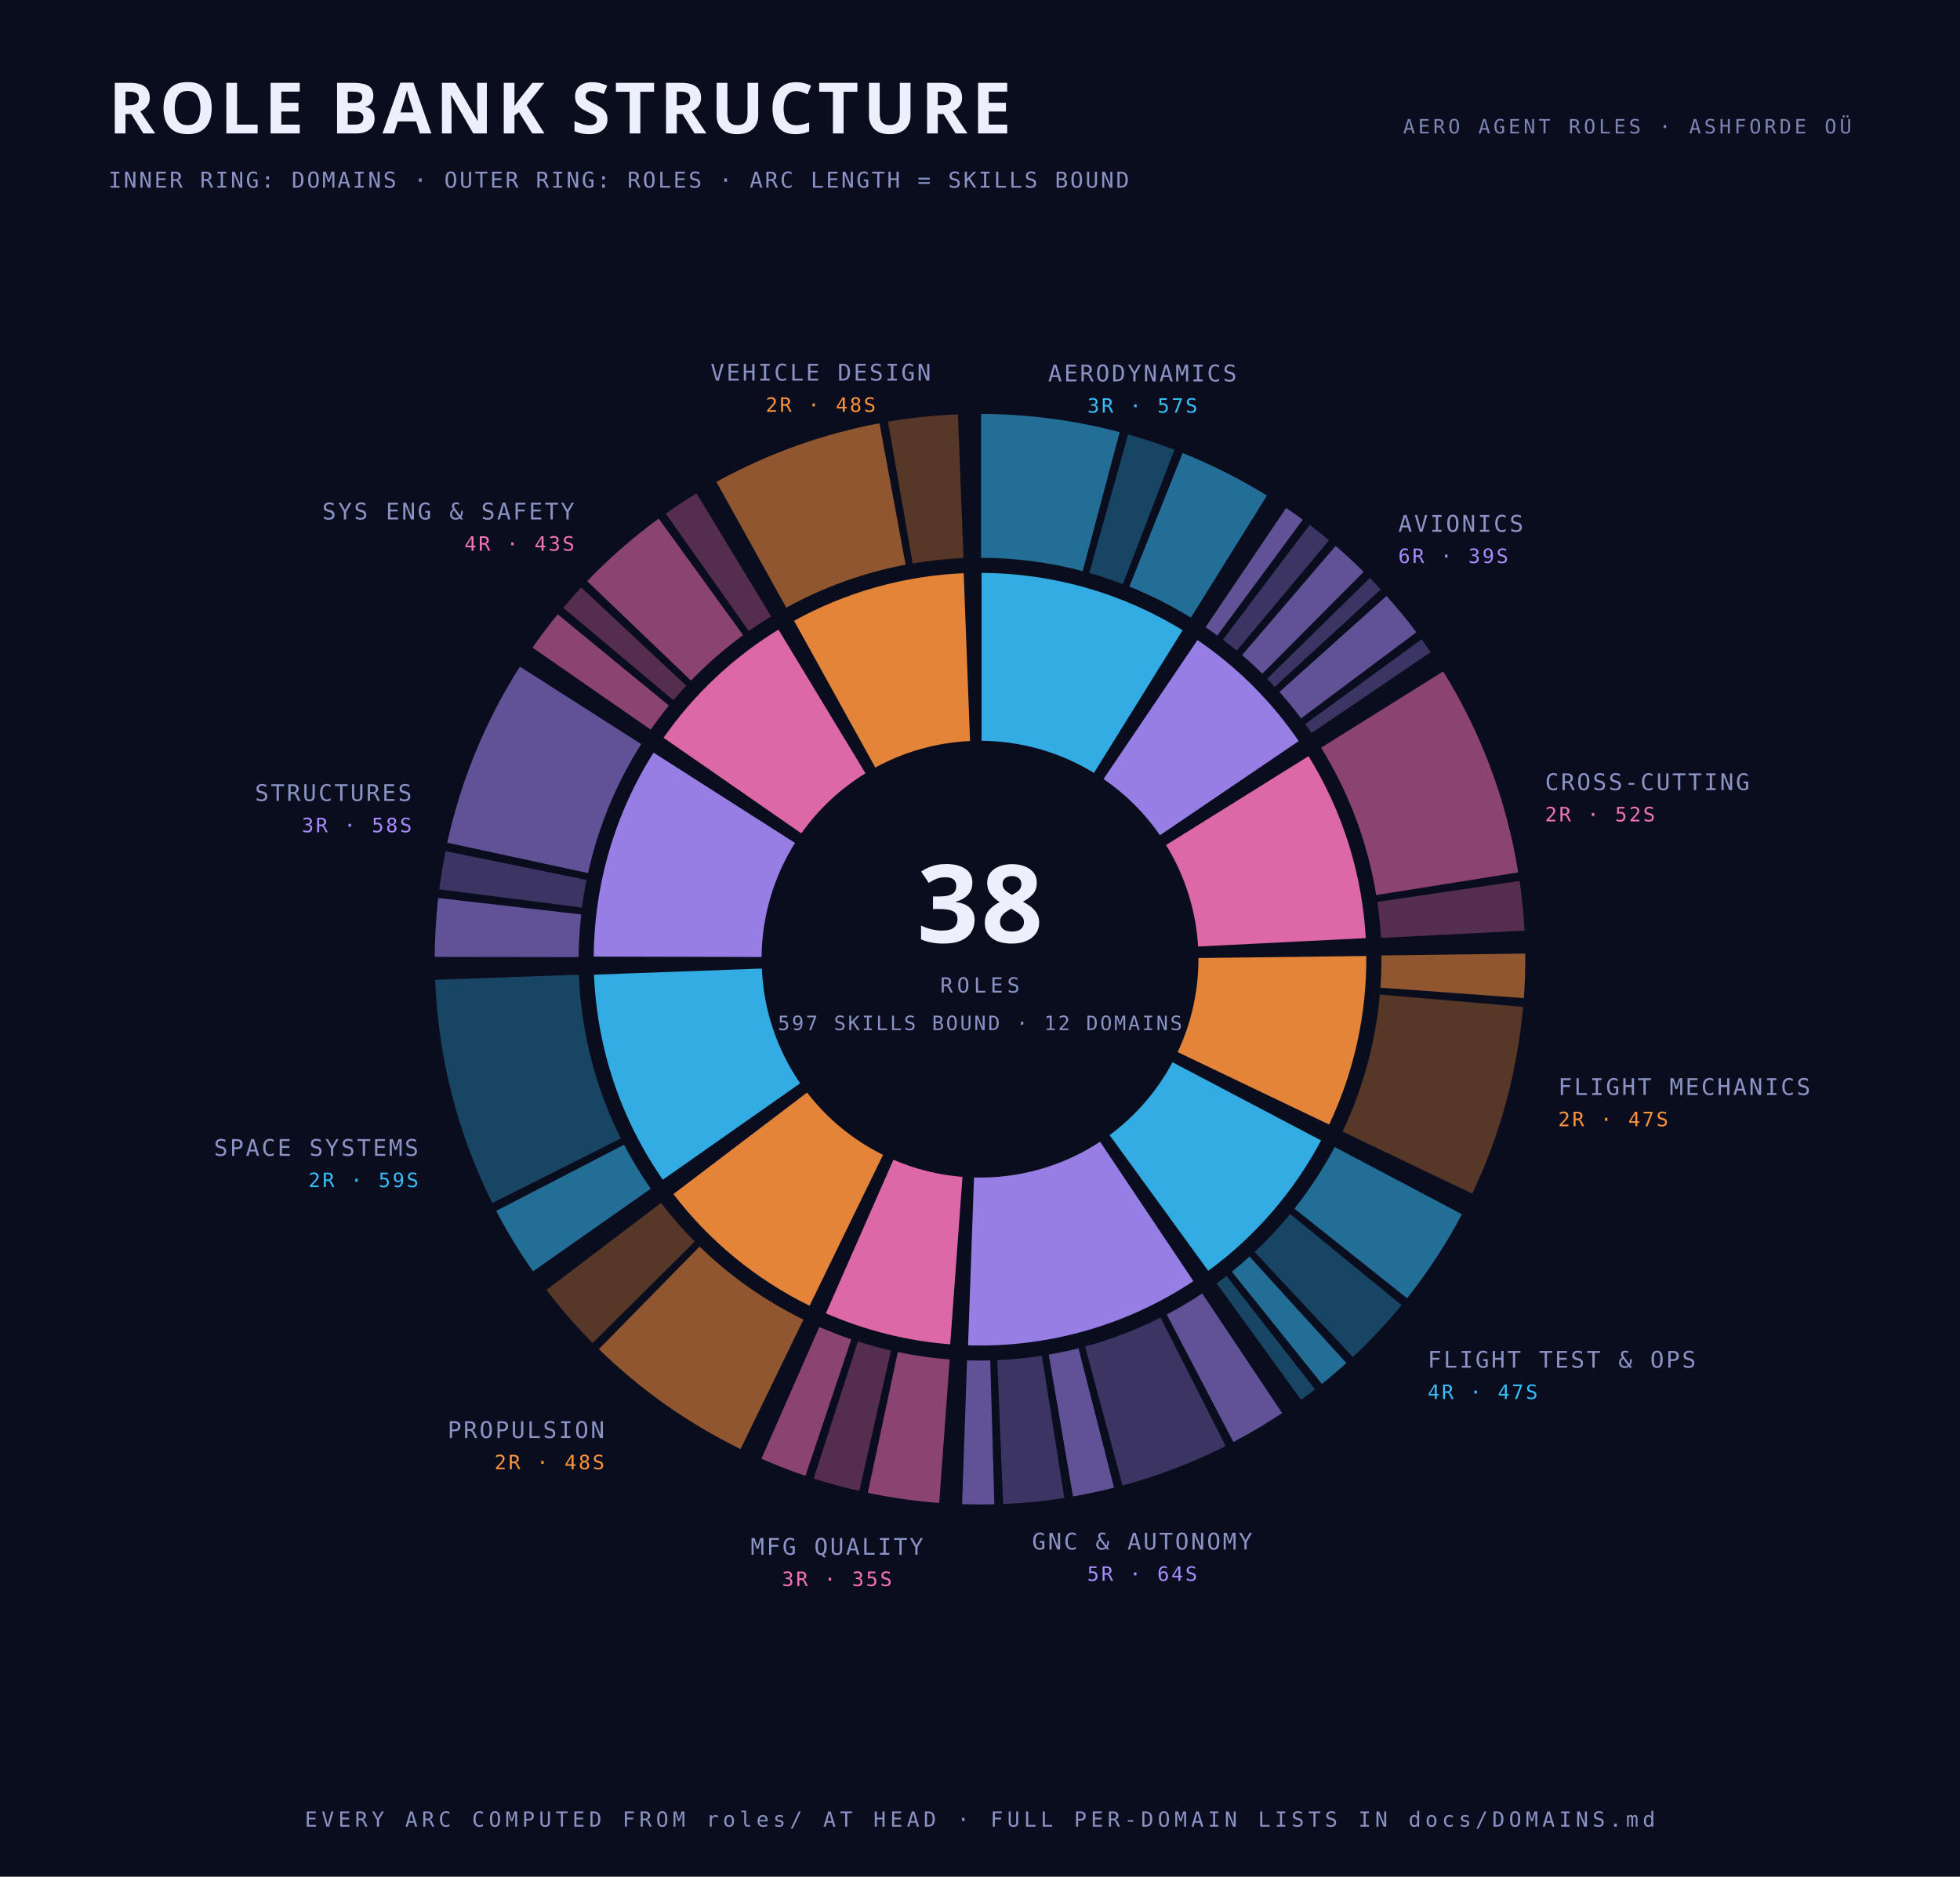
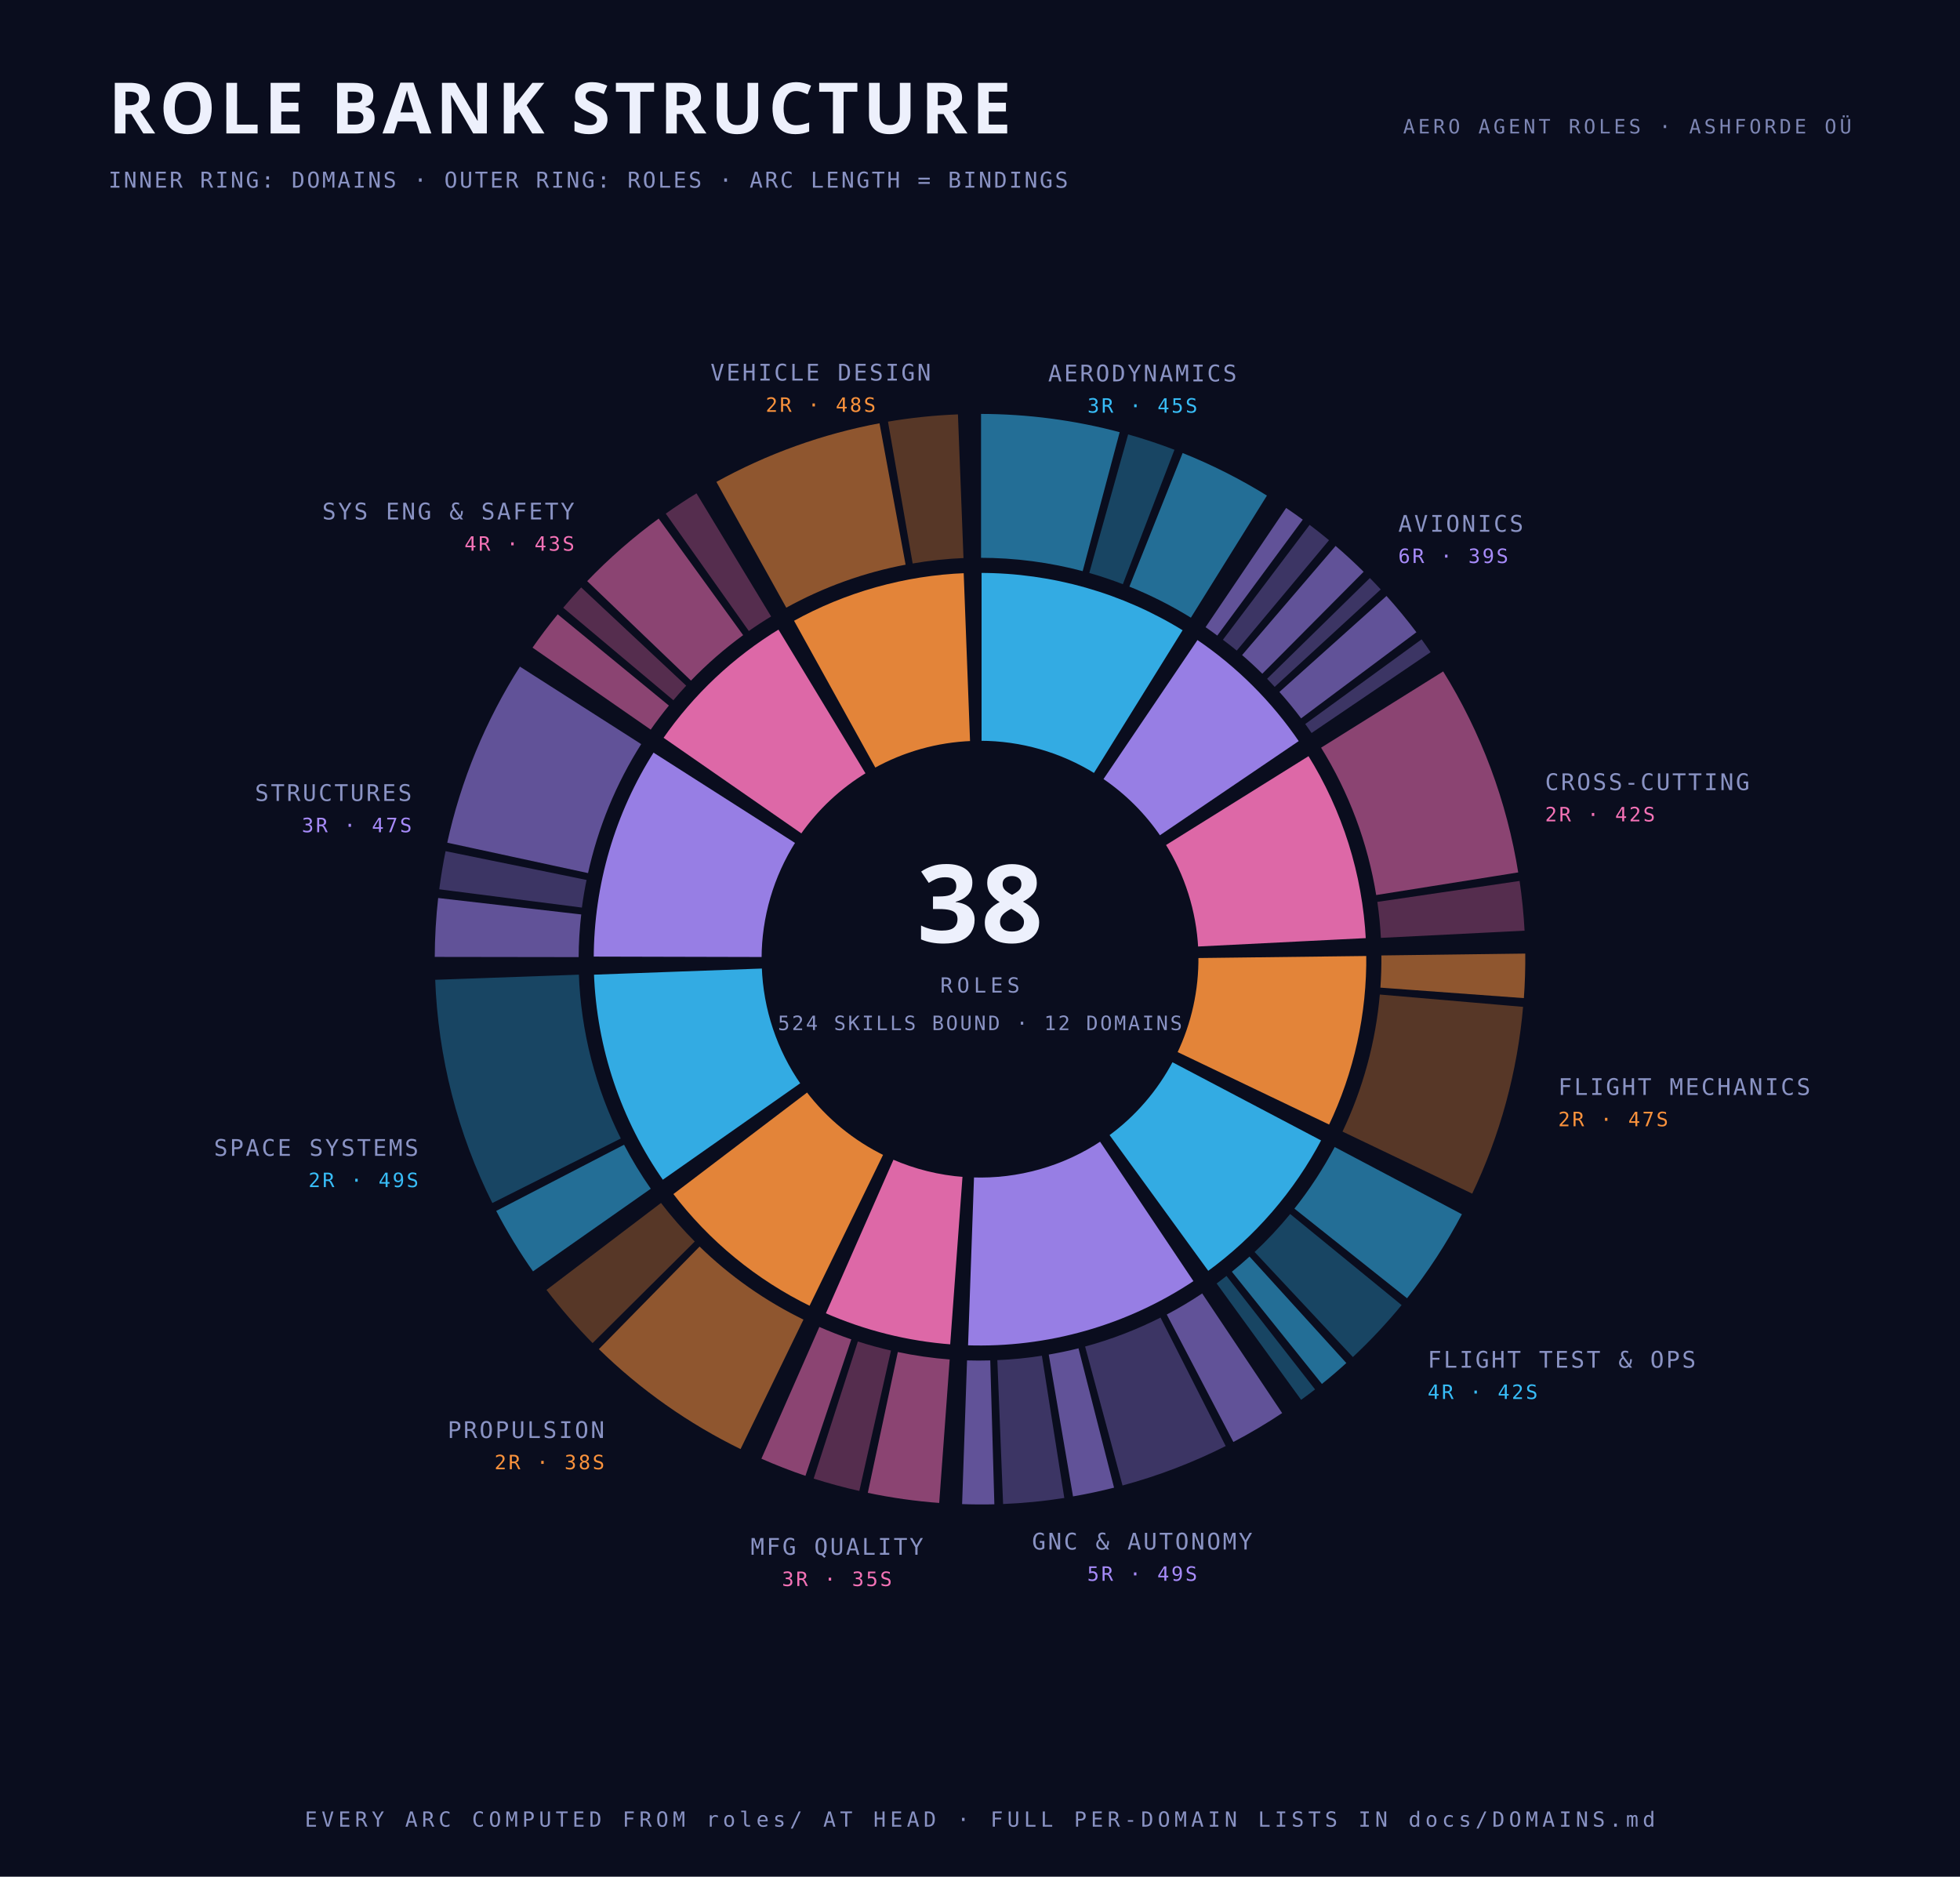
<svg xmlns="http://www.w3.org/2000/svg" width="940" height="900" viewBox="0 0 940 900">
  <style>
    .mono { font-family: "JetBrains Mono", "IBM Plex Mono", "Menlo", monospace; }
    .cond { font-family: "Barlow Condensed", "DIN Condensed", "Arial Narrow", sans-serif; font-weight: 700; text-transform: uppercase; }
  </style>
  <rect width="940" height="900" fill="#0a0d1e" />
  <path d="M 470.0 274.0 A 186.0 186.0 0 0 1 568.2 302.0 L 524.9 371.7 A 104.0 104.0 0 0 0 470.0 356.0 Z" fill="#38bdf8" fill-opacity="0.9" stroke="#0a0d1e" stroke-width="1.5" />
  <path d="M 470.0 198.0 A 262.0 262.0 0 0 1 537.6 206.9 L 519.6 274.5 A 192.0 192.0 0 0 0 470.0 268.0 Z" fill="#38bdf8" fill-opacity="0.55" stroke="#0a0d1e" stroke-width="1" />
  <path d="M 540.7 207.7 A 262.0 262.0 0 0 1 563.9 215.4 L 538.8 280.8 A 192.0 192.0 0 0 0 521.8 275.1 Z" fill="#38bdf8" fill-opacity="0.32" stroke="#0a0d1e" stroke-width="1" />
  <path d="M 566.9 216.6 A 262.0 262.0 0 0 1 608.3 237.5 L 571.3 296.9 A 192.0 192.0 0 0 0 541.0 281.6 Z" fill="#38bdf8" fill-opacity="0.55" stroke="#0a0d1e" stroke-width="1" />
  <text class="mono" x="547.9" y="182.9" text-anchor="middle" font-size="11" fill="#8a93c4" letter-spacing="1">AERODYNAMICS</text>
-   <text class="mono" x="547.9" y="197.9" text-anchor="middle" font-size="9.5" fill="#38bdf8" letter-spacing="1">3R · 57S</text>
+   <text class="mono" x="547.9" y="197.9" text-anchor="middle" font-size="9.5" fill="#38bdf8" letter-spacing="1">3R · 45S</text>
  <path d="M 574.1 305.9 A 186.0 186.0 0 0 1 623.9 355.6 L 556.1 401.6 A 104.0 104.0 0 0 0 528.2 373.8 Z" fill="#a78bfa" fill-opacity="0.9" stroke="#0a0d1e" stroke-width="1.5" />
  <path d="M 616.7 242.9 A 262.0 262.0 0 0 1 625.5 249.1 L 583.9 305.5 A 192.0 192.0 0 0 0 577.5 300.9 Z" fill="#a78bfa" fill-opacity="0.55" stroke="#0a0d1e" stroke-width="1" />
  <path d="M 628.0 251.0 A 262.0 262.0 0 0 1 638.1 259.0 L 593.2 312.7 A 192.0 192.0 0 0 0 585.8 306.9 Z" fill="#a78bfa" fill-opacity="0.32" stroke="#0a0d1e" stroke-width="1" />
  <path d="M 640.5 261.1 A 262.0 262.0 0 0 1 654.7 274.2 L 605.4 323.8 A 192.0 192.0 0 0 0 595.0 314.2 Z" fill="#a78bfa" fill-opacity="0.55" stroke="#0a0d1e" stroke-width="1" />
  <path d="M 657.0 276.5 A 262.0 262.0 0 0 1 662.9 282.7 L 611.3 330.1 A 192.0 192.0 0 0 0 607.0 325.5 Z" fill="#a78bfa" fill-opacity="0.32" stroke="#0a0d1e" stroke-width="1" />
  <path d="M 665.0 285.1 A 262.0 262.0 0 0 1 680.0 303.3 L 623.9 345.2 A 192.0 192.0 0 0 0 612.9 331.8 Z" fill="#a78bfa" fill-opacity="0.55" stroke="#0a0d1e" stroke-width="1" />
  <path d="M 681.9 305.9 A 262.0 262.0 0 0 1 686.8 312.9 L 628.9 352.2 A 192.0 192.0 0 0 0 625.3 347.1 Z" fill="#a78bfa" fill-opacity="0.32" stroke="#0a0d1e" stroke-width="1" />
  <text class="mono" x="670.6" y="255.0" text-anchor="start" font-size="11" fill="#8a93c4" letter-spacing="1">AVIONICS</text>
  <text class="mono" x="670.6" y="270.0" text-anchor="start" font-size="9.5" fill="#a78bfa" letter-spacing="1">6R · 39S</text>
  <path d="M 627.8 361.6 A 186.0 186.0 0 0 1 655.8 450.6 L 573.9 454.7 A 104.0 104.0 0 0 0 558.2 405.0 Z" fill="#f472b6" fill-opacity="0.9" stroke="#0a0d1e" stroke-width="1.5" />
  <path d="M 692.3 321.3 A 262.0 262.0 0 0 1 728.7 418.8 L 659.6 429.8 A 192.0 192.0 0 0 0 632.9 358.4 Z" fill="#f472b6" fill-opacity="0.55" stroke="#0a0d1e" stroke-width="1" />
  <path d="M 729.2 421.9 A 262.0 262.0 0 0 1 731.7 446.8 L 661.8 450.3 A 192.0 192.0 0 0 0 660.0 432.1 Z" fill="#f472b6" fill-opacity="0.32" stroke="#0a0d1e" stroke-width="1" />
  <text class="mono" x="741.0" y="378.9" text-anchor="start" font-size="11" fill="#8a93c4" letter-spacing="1">CROSS-CUTTING</text>
-   <text class="mono" x="741.0" y="393.9" text-anchor="start" font-size="9.5" fill="#f472b6" letter-spacing="1">2R · 52S</text>
+   <text class="mono" x="741.0" y="393.9" text-anchor="start" font-size="9.5" fill="#f472b6" letter-spacing="1">2R · 42S</text>
  <path d="M 656.0 457.7 A 186.0 186.0 0 0 1 637.8 540.3 L 563.8 504.9 A 104.0 104.0 0 0 0 574.0 458.7 Z" fill="#fb923c" fill-opacity="0.9" stroke="#0a0d1e" stroke-width="1.5" />
  <path d="M 732.0 456.8 A 262.0 262.0 0 0 1 731.3 479.2 L 661.5 474.1 A 192.0 192.0 0 0 0 662.0 457.7 Z" fill="#fb923c" fill-opacity="0.55" stroke="#0a0d1e" stroke-width="1" />
  <path d="M 731.0 482.4 A 262.0 262.0 0 0 1 706.3 573.1 L 643.2 542.9 A 192.0 192.0 0 0 0 661.3 476.4 Z" fill="#fb923c" fill-opacity="0.32" stroke="#0a0d1e" stroke-width="1" />
  <text class="mono" x="747.3" y="525.1" text-anchor="start" font-size="11" fill="#8a93c4" letter-spacing="1">FLIGHT MECHANICS</text>
  <text class="mono" x="747.3" y="540.1" text-anchor="start" font-size="9.5" fill="#fb923c" letter-spacing="1">2R · 47S</text>
  <path d="M 634.6 546.6 A 186.0 186.0 0 0 1 579.3 610.5 L 531.1 544.2 A 104.0 104.0 0 0 0 562.0 508.4 Z" fill="#38bdf8" fill-opacity="0.9" stroke="#0a0d1e" stroke-width="1.5" />
  <path d="M 701.8 582.1 A 262.0 262.0 0 0 1 674.9 623.3 L 620.1 579.7 A 192.0 192.0 0 0 0 639.9 549.4 Z" fill="#38bdf8" fill-opacity="0.55" stroke="#0a0d1e" stroke-width="1" />
  <path d="M 672.9 625.8 A 262.0 262.0 0 0 1 648.8 651.5 L 601.0 600.4 A 192.0 192.0 0 0 0 618.7 581.5 Z" fill="#38bdf8" fill-opacity="0.32" stroke="#0a0d1e" stroke-width="1" />
  <path d="M 646.4 653.7 A 262.0 262.0 0 0 1 633.9 664.4 L 590.1 609.8 A 192.0 192.0 0 0 0 599.3 601.9 Z" fill="#38bdf8" fill-opacity="0.55" stroke="#0a0d1e" stroke-width="1" />
  <path d="M 631.4 666.4 A 262.0 262.0 0 0 1 623.9 672.0 L 582.8 615.4 A 192.0 192.0 0 0 0 588.3 611.2 Z" fill="#38bdf8" fill-opacity="0.32" stroke="#0a0d1e" stroke-width="1" />
  <text class="mono" x="684.7" y="655.9" text-anchor="start" font-size="11" fill="#8a93c4" letter-spacing="1">FLIGHT TEST &amp; OPS</text>
-   <text class="mono" x="684.7" y="670.9" text-anchor="start" font-size="9.5" fill="#38bdf8" letter-spacing="1">4R · 47S</text>
+   <text class="mono" x="684.7" y="670.9" text-anchor="start" font-size="9.5" fill="#38bdf8" letter-spacing="1">4R · 42S</text>
  <path d="M 573.4 614.6 A 186.0 186.0 0 0 1 463.5 645.9 L 466.4 563.9 A 104.0 104.0 0 0 0 527.8 546.5 Z" fill="#a78bfa" fill-opacity="0.9" stroke="#0a0d1e" stroke-width="1.5" />
  <path d="M 615.6 677.8 A 262.0 262.0 0 0 1 591.3 692.2 L 558.9 630.2 A 192.0 192.0 0 0 0 576.7 619.6 Z" fill="#a78bfa" fill-opacity="0.55" stroke="#0a0d1e" stroke-width="1" />
  <path d="M 588.5 693.7 A 262.0 262.0 0 0 1 538.0 713.0 L 519.8 645.4 A 192.0 192.0 0 0 0 556.8 631.2 Z" fill="#a78bfa" fill-opacity="0.32" stroke="#0a0d1e" stroke-width="1" />
  <path d="M 534.9 713.8 A 262.0 262.0 0 0 1 514.2 718.2 L 502.4 649.2 A 192.0 192.0 0 0 0 517.6 646.0 Z" fill="#a78bfa" fill-opacity="0.55" stroke="#0a0d1e" stroke-width="1" />
  <path d="M 511.0 718.8 A 262.0 262.0 0 0 1 480.6 721.8 L 477.8 651.8 A 192.0 192.0 0 0 0 500.1 649.6 Z" fill="#a78bfa" fill-opacity="0.32" stroke="#0a0d1e" stroke-width="1" />
  <path d="M 477.4 721.9 A 262.0 262.0 0 0 1 460.9 721.8 L 463.3 651.9 A 192.0 192.0 0 0 0 475.4 651.9 Z" fill="#a78bfa" fill-opacity="0.55" stroke="#0a0d1e" stroke-width="1" />
  <text class="mono" x="547.8" y="743.1" text-anchor="middle" font-size="11" fill="#8a93c4" letter-spacing="1">GNC &amp; AUTONOMY</text>
-   <text class="mono" x="547.8" y="758.1" text-anchor="middle" font-size="9.5" fill="#a78bfa" letter-spacing="1">5R · 64S</text>
+   <text class="mono" x="547.8" y="758.1" text-anchor="middle" font-size="9.5" fill="#a78bfa" letter-spacing="1">5R · 49S</text>
  <path d="M 456.4 645.5 A 186.0 186.0 0 0 1 395.1 630.2 L 428.1 555.2 A 104.0 104.0 0 0 0 462.4 563.7 Z" fill="#f472b6" fill-opacity="0.9" stroke="#0a0d1e" stroke-width="1.5" />
  <path d="M 450.9 721.3 A 262.0 262.0 0 0 1 415.6 716.3 L 430.2 647.8 A 192.0 192.0 0 0 0 456.0 651.5 Z" fill="#f472b6" fill-opacity="0.55" stroke="#0a0d1e" stroke-width="1" />
  <path d="M 412.5 715.6 A 262.0 262.0 0 0 1 389.6 709.4 L 411.1 642.7 A 192.0 192.0 0 0 0 427.9 647.3 Z" fill="#f472b6" fill-opacity="0.32" stroke="#0a0d1e" stroke-width="1" />
  <path d="M 386.6 708.4 A 262.0 262.0 0 0 1 364.5 699.8 L 392.7 635.7 A 192.0 192.0 0 0 0 408.9 642.0 Z" fill="#f472b6" fill-opacity="0.55" stroke="#0a0d1e" stroke-width="1" />
  <text class="mono" x="401.4" y="745.6" text-anchor="middle" font-size="11" fill="#8a93c4" letter-spacing="1">MFG QUALITY</text>
  <text class="mono" x="401.4" y="760.6" text-anchor="middle" font-size="9.5" fill="#f472b6" letter-spacing="1">3R · 35S</text>
  <path d="M 388.6 627.2 A 186.0 186.0 0 0 1 321.9 572.5 L 387.2 522.9 A 104.0 104.0 0 0 0 424.5 553.5 Z" fill="#fb923c" fill-opacity="0.9" stroke="#0a0d1e" stroke-width="1.5" />
  <path d="M 355.4 695.6 A 262.0 262.0 0 0 1 286.5 647.0 L 335.5 597.1 A 192.0 192.0 0 0 0 386.0 632.6 Z" fill="#fb923c" fill-opacity="0.55" stroke="#0a0d1e" stroke-width="1" />
  <path d="M 284.2 644.8 A 262.0 262.0 0 0 1 261.4 618.5 L 317.1 576.2 A 192.0 192.0 0 0 0 333.9 595.4 Z" fill="#fb923c" fill-opacity="0.32" stroke="#0a0d1e" stroke-width="1" />
  <text class="mono" x="289.9" y="689.6" text-anchor="end" font-size="11" fill="#8a93c4" letter-spacing="1">PROPULSION</text>
-   <text class="mono" x="289.9" y="704.6" text-anchor="end" font-size="9.5" fill="#fb923c" letter-spacing="1">2R · 48S</text>
+   <text class="mono" x="289.9" y="704.6" text-anchor="end" font-size="9.5" fill="#fb923c" letter-spacing="1">2R · 38S</text>
  <path d="M 317.7 566.8 A 186.0 186.0 0 0 1 284.1 466.7 L 366.1 463.7 A 104.0 104.0 0 0 0 384.8 519.7 Z" fill="#38bdf8" fill-opacity="0.9" stroke="#0a0d1e" stroke-width="1.5" />
  <path d="M 255.5 610.4 A 262.0 262.0 0 0 1 237.3 580.5 L 299.5 548.3 A 192.0 192.0 0 0 0 312.8 570.2 Z" fill="#38bdf8" fill-opacity="0.55" stroke="#0a0d1e" stroke-width="1" />
  <path d="M 235.9 577.6 A 262.0 262.0 0 0 1 208.2 469.4 L 278.1 466.9 A 192.0 192.0 0 0 0 298.4 546.2 Z" fill="#38bdf8" fill-opacity="0.32" stroke="#0a0d1e" stroke-width="1" />
  <text class="mono" x="200.7" y="554.3" text-anchor="end" font-size="11" fill="#8a93c4" letter-spacing="1">SPACE SYSTEMS</text>
-   <text class="mono" x="200.7" y="569.3" text-anchor="end" font-size="9.5" fill="#38bdf8" letter-spacing="1">2R · 59S</text>
+   <text class="mono" x="200.7" y="569.3" text-anchor="end" font-size="9.5" fill="#38bdf8" letter-spacing="1">2R · 49S</text>
  <path d="M 284.0 459.5 A 186.0 186.0 0 0 1 313.2 359.9 L 382.3 404.0 A 104.0 104.0 0 0 0 366.0 459.7 Z" fill="#a78bfa" fill-opacity="0.9" stroke="#0a0d1e" stroke-width="1.5" />
  <path d="M 208.0 459.4 A 262.0 262.0 0 0 1 209.7 430.1 L 279.3 438.1 A 192.0 192.0 0 0 0 278.0 459.5 Z" fill="#a78bfa" fill-opacity="0.55" stroke="#0a0d1e" stroke-width="1" />
  <path d="M 210.1 426.9 A 262.0 262.0 0 0 1 213.3 407.6 L 281.9 421.6 A 192.0 192.0 0 0 0 279.5 435.8 Z" fill="#a78bfa" fill-opacity="0.32" stroke="#0a0d1e" stroke-width="1" />
  <path d="M 213.9 404.5 A 262.0 262.0 0 0 1 249.2 319.0 L 308.2 356.7 A 192.0 192.0 0 0 0 282.4 419.3 Z" fill="#a78bfa" fill-opacity="0.55" stroke="#0a0d1e" stroke-width="1" />
  <text class="mono" x="197.5" y="384.1" text-anchor="end" font-size="11" fill="#8a93c4" letter-spacing="1">STRUCTURES</text>
-   <text class="mono" x="197.5" y="399.1" text-anchor="end" font-size="9.5" fill="#a78bfa" letter-spacing="1">3R · 58S</text>
+   <text class="mono" x="197.5" y="399.1" text-anchor="end" font-size="9.5" fill="#a78bfa" letter-spacing="1">3R · 47S</text>
  <path d="M 317.2 354.0 A 186.0 186.0 0 0 1 373.6 300.9 L 416.1 371.1 A 104.0 104.0 0 0 0 384.5 400.7 Z" fill="#f472b6" fill-opacity="0.9" stroke="#0a0d1e" stroke-width="1.5" />
  <path d="M 254.7 310.7 A 262.0 262.0 0 0 1 267.4 293.9 L 321.5 338.3 A 192.0 192.0 0 0 0 312.2 350.6 Z" fill="#f472b6" fill-opacity="0.55" stroke="#0a0d1e" stroke-width="1" />
  <path d="M 269.4 291.5 A 262.0 262.0 0 0 1 278.7 281.0 L 329.8 328.8 A 192.0 192.0 0 0 0 323.0 336.5 Z" fill="#f472b6" fill-opacity="0.32" stroke="#0a0d1e" stroke-width="1" />
  <path d="M 280.9 278.7 A 262.0 262.0 0 0 1 316.0 248.0 L 357.1 304.7 A 192.0 192.0 0 0 0 331.4 327.1 Z" fill="#f472b6" fill-opacity="0.55" stroke="#0a0d1e" stroke-width="1" />
  <path d="M 318.6 246.2 A 262.0 262.0 0 0 1 334.2 235.9 L 370.5 295.8 A 192.0 192.0 0 0 0 359.0 303.3 Z" fill="#f472b6" fill-opacity="0.32" stroke="#0a0d1e" stroke-width="1" />
  <text class="mono" x="275.5" y="249.1" text-anchor="end" font-size="11" fill="#8a93c4" letter-spacing="1">SYS ENG &amp; SAFETY</text>
  <text class="mono" x="275.5" y="264.1" text-anchor="end" font-size="9.5" fill="#f472b6" letter-spacing="1">4R · 43S</text>
  <path d="M 379.8 297.4 A 186.0 186.0 0 0 1 462.9 274.1 L 466.0 356.1 A 104.0 104.0 0 0 0 419.5 369.1 Z" fill="#fb923c" fill-opacity="0.9" stroke="#0a0d1e" stroke-width="1.5" />
  <path d="M 342.9 230.9 A 262.0 262.0 0 0 1 422.2 202.4 L 434.9 271.2 A 192.0 192.0 0 0 0 376.9 292.1 Z" fill="#fb923c" fill-opacity="0.55" stroke="#0a0d1e" stroke-width="1" />
  <path d="M 425.3 201.8 A 262.0 262.0 0 0 1 459.9 198.2 L 462.6 268.1 A 192.0 192.0 0 0 0 437.3 270.8 Z" fill="#fb923c" fill-opacity="0.32" stroke="#0a0d1e" stroke-width="1" />
  <text class="mono" x="393.6" y="182.5" text-anchor="middle" font-size="11" fill="#8a93c4" letter-spacing="1">VEHICLE DESIGN</text>
  <text class="mono" x="393.6" y="197.5" text-anchor="middle" font-size="9.5" fill="#fb923c" letter-spacing="1">2R · 48S</text>
  <text class="cond" x="470.0" y="452.0" text-anchor="middle" font-size="52" fill="#edf0fc" letter-spacing="1">38</text>
  <text class="mono" x="470.0" y="476.0" text-anchor="middle" font-size="10" fill="#8a93c4" letter-spacing="2">ROLES</text>
-   <text class="mono" x="470.0" y="494.0" text-anchor="middle" font-size="9.5" fill="#8a93c4" letter-spacing="1">597 SKILLS BOUND · 12 DOMAINS</text>
+   <text class="mono" x="470.0" y="494.0" text-anchor="middle" font-size="9.5" fill="#8a93c4" letter-spacing="1">524 SKILLS BOUND · 12 DOMAINS</text>
  <text class="cond" x="52.0" y="64.0" text-anchor="start" font-size="34" fill="#edf0fc" letter-spacing="2">ROLE BANK STRUCTURE</text>
-   <text class="mono" x="52.0" y="90.0" text-anchor="start" font-size="10.5" fill="#8a93c4" letter-spacing="1">INNER RING: DOMAINS · OUTER RING: ROLES · ARC LENGTH = SKILLS BOUND</text>
+   <text class="mono" x="52.0" y="90.0" text-anchor="start" font-size="10.5" fill="#8a93c4" letter-spacing="1">INNER RING: DOMAINS · OUTER RING: ROLES · ARC LENGTH = BINDINGS</text>
  <text class="mono" x="470.0" y="876.0" text-anchor="middle" font-size="10" fill="#8a93c4" letter-spacing="2">EVERY ARC COMPUTED FROM roles/ AT HEAD · FULL PER-DOMAIN LISTS IN docs/DOMAINS.md</text>
  <text class="mono" x="888.0" y="64.0" text-anchor="end" font-size="9.5" fill="#8a93c4" letter-spacing="1.5" opacity="0.9">AERO AGENT ROLES · ASHFORDE OÜ</text>
</svg>
